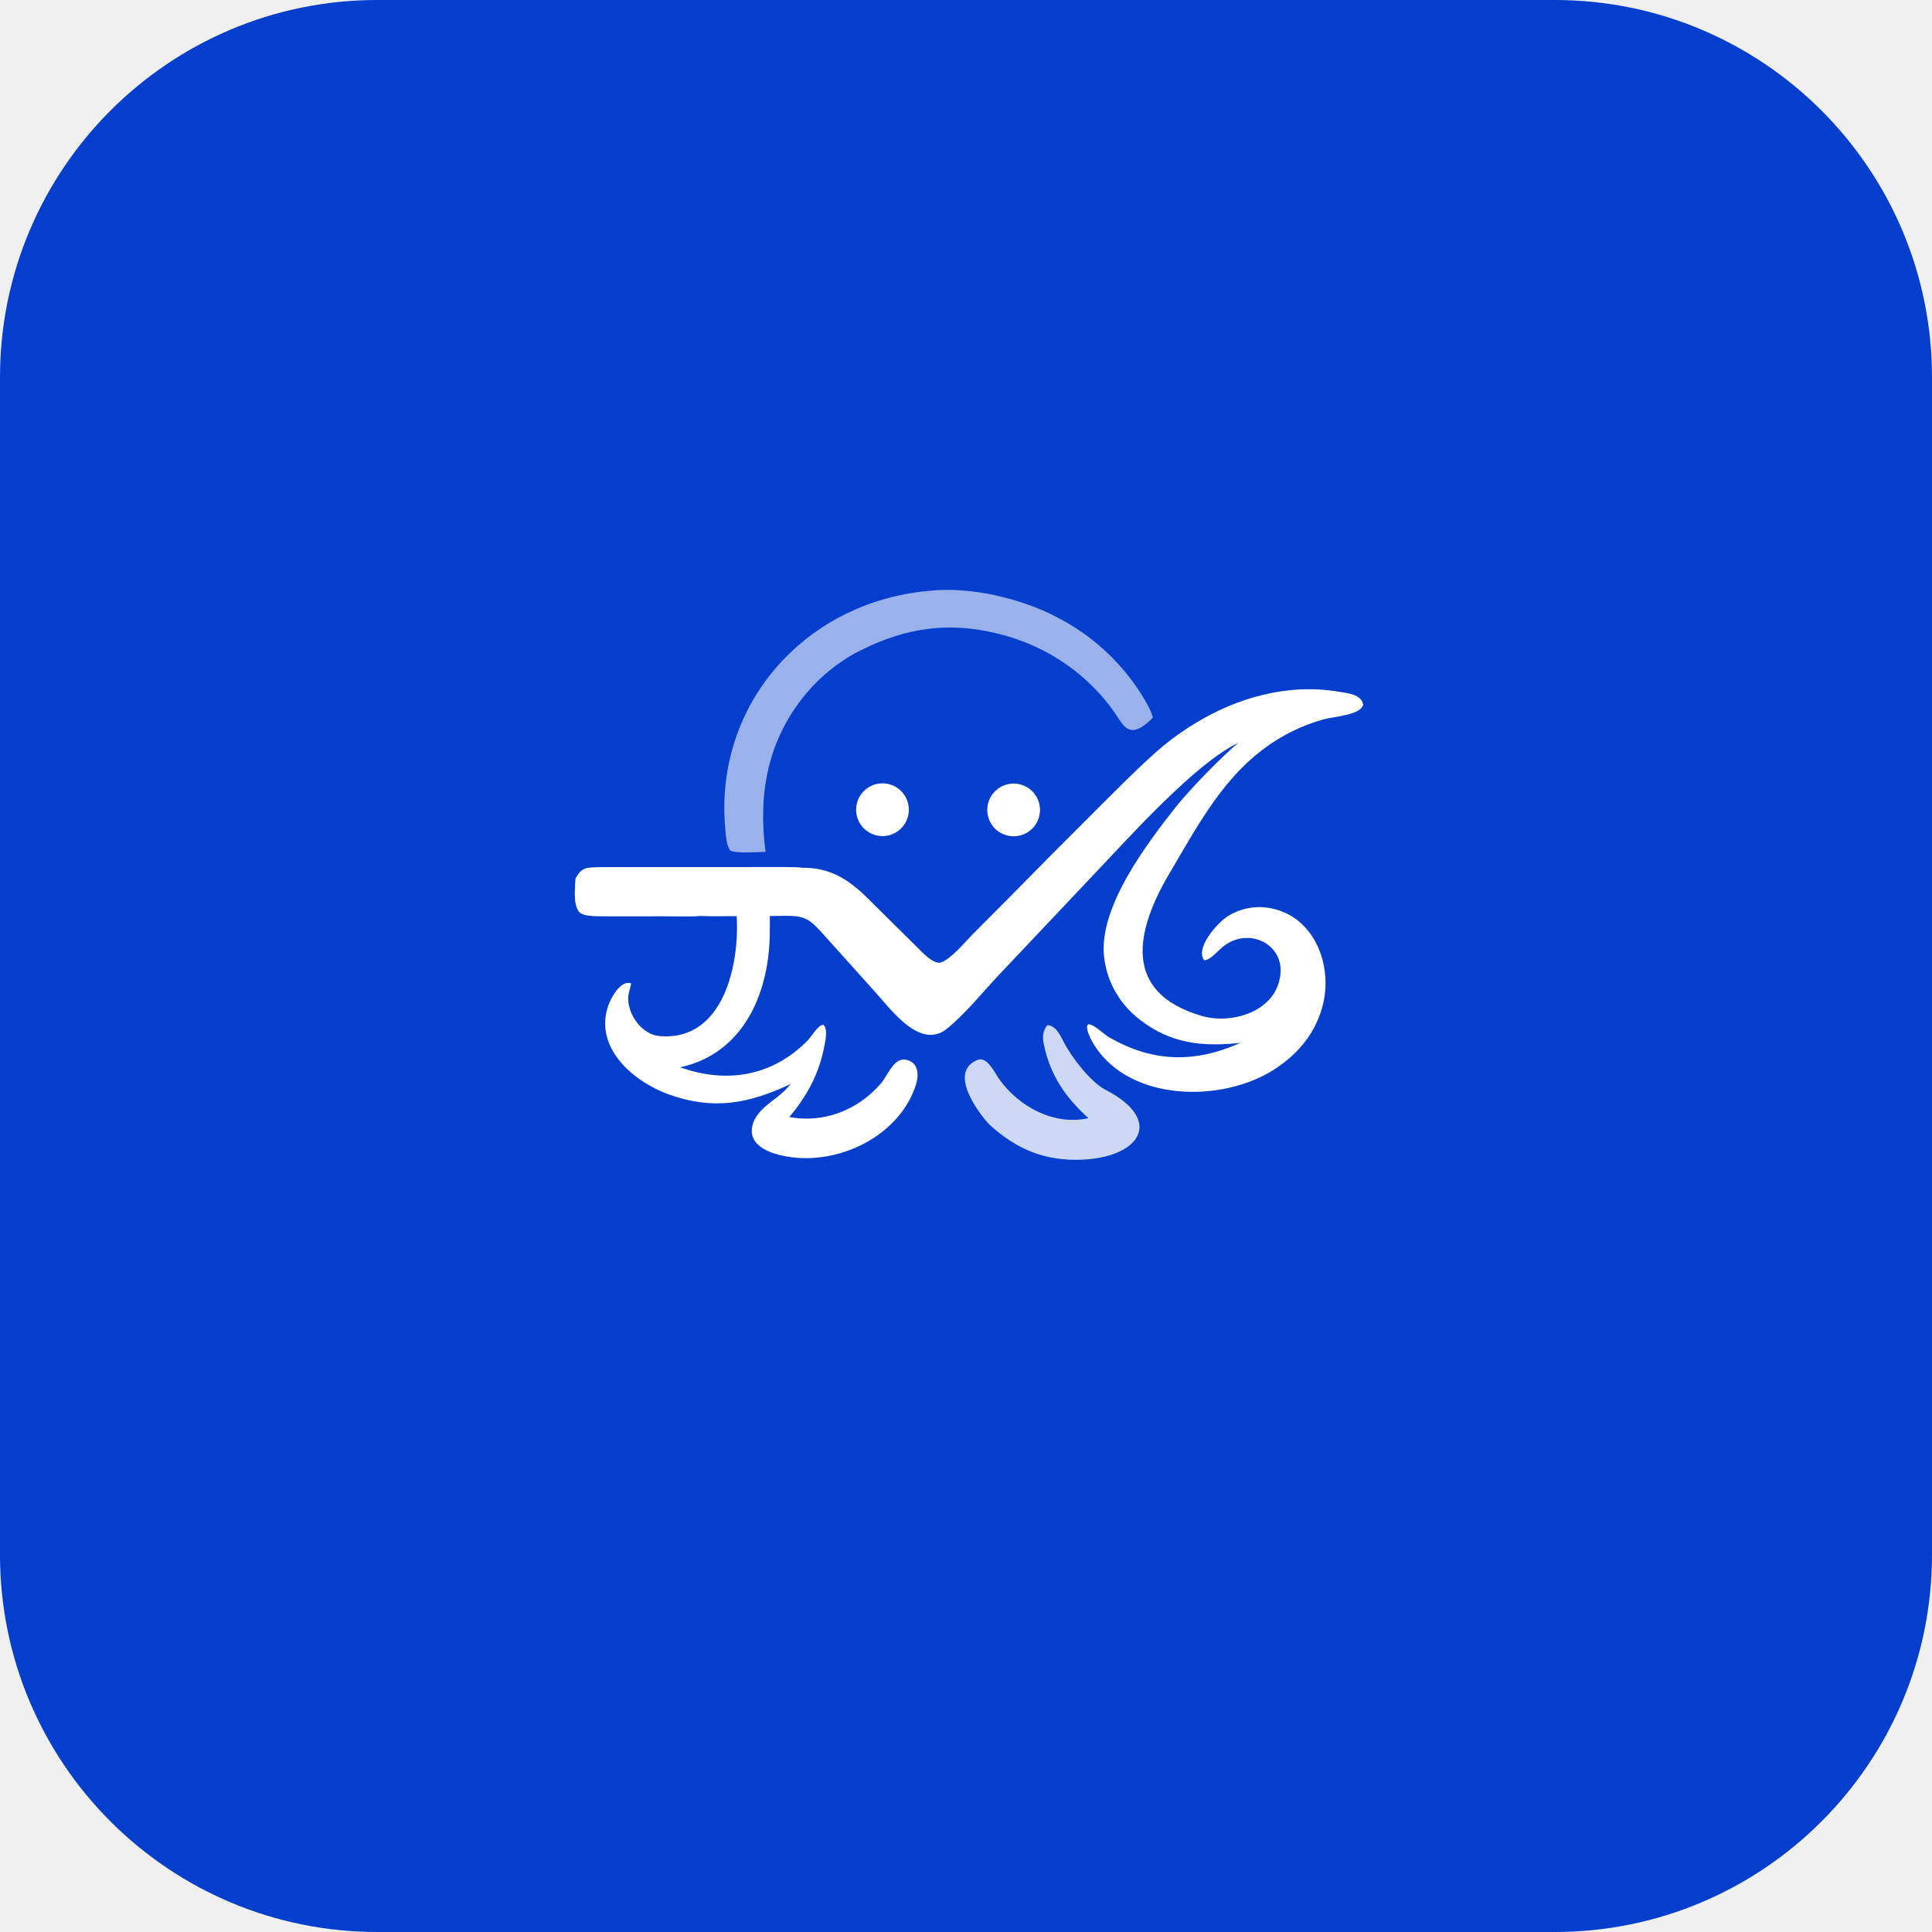
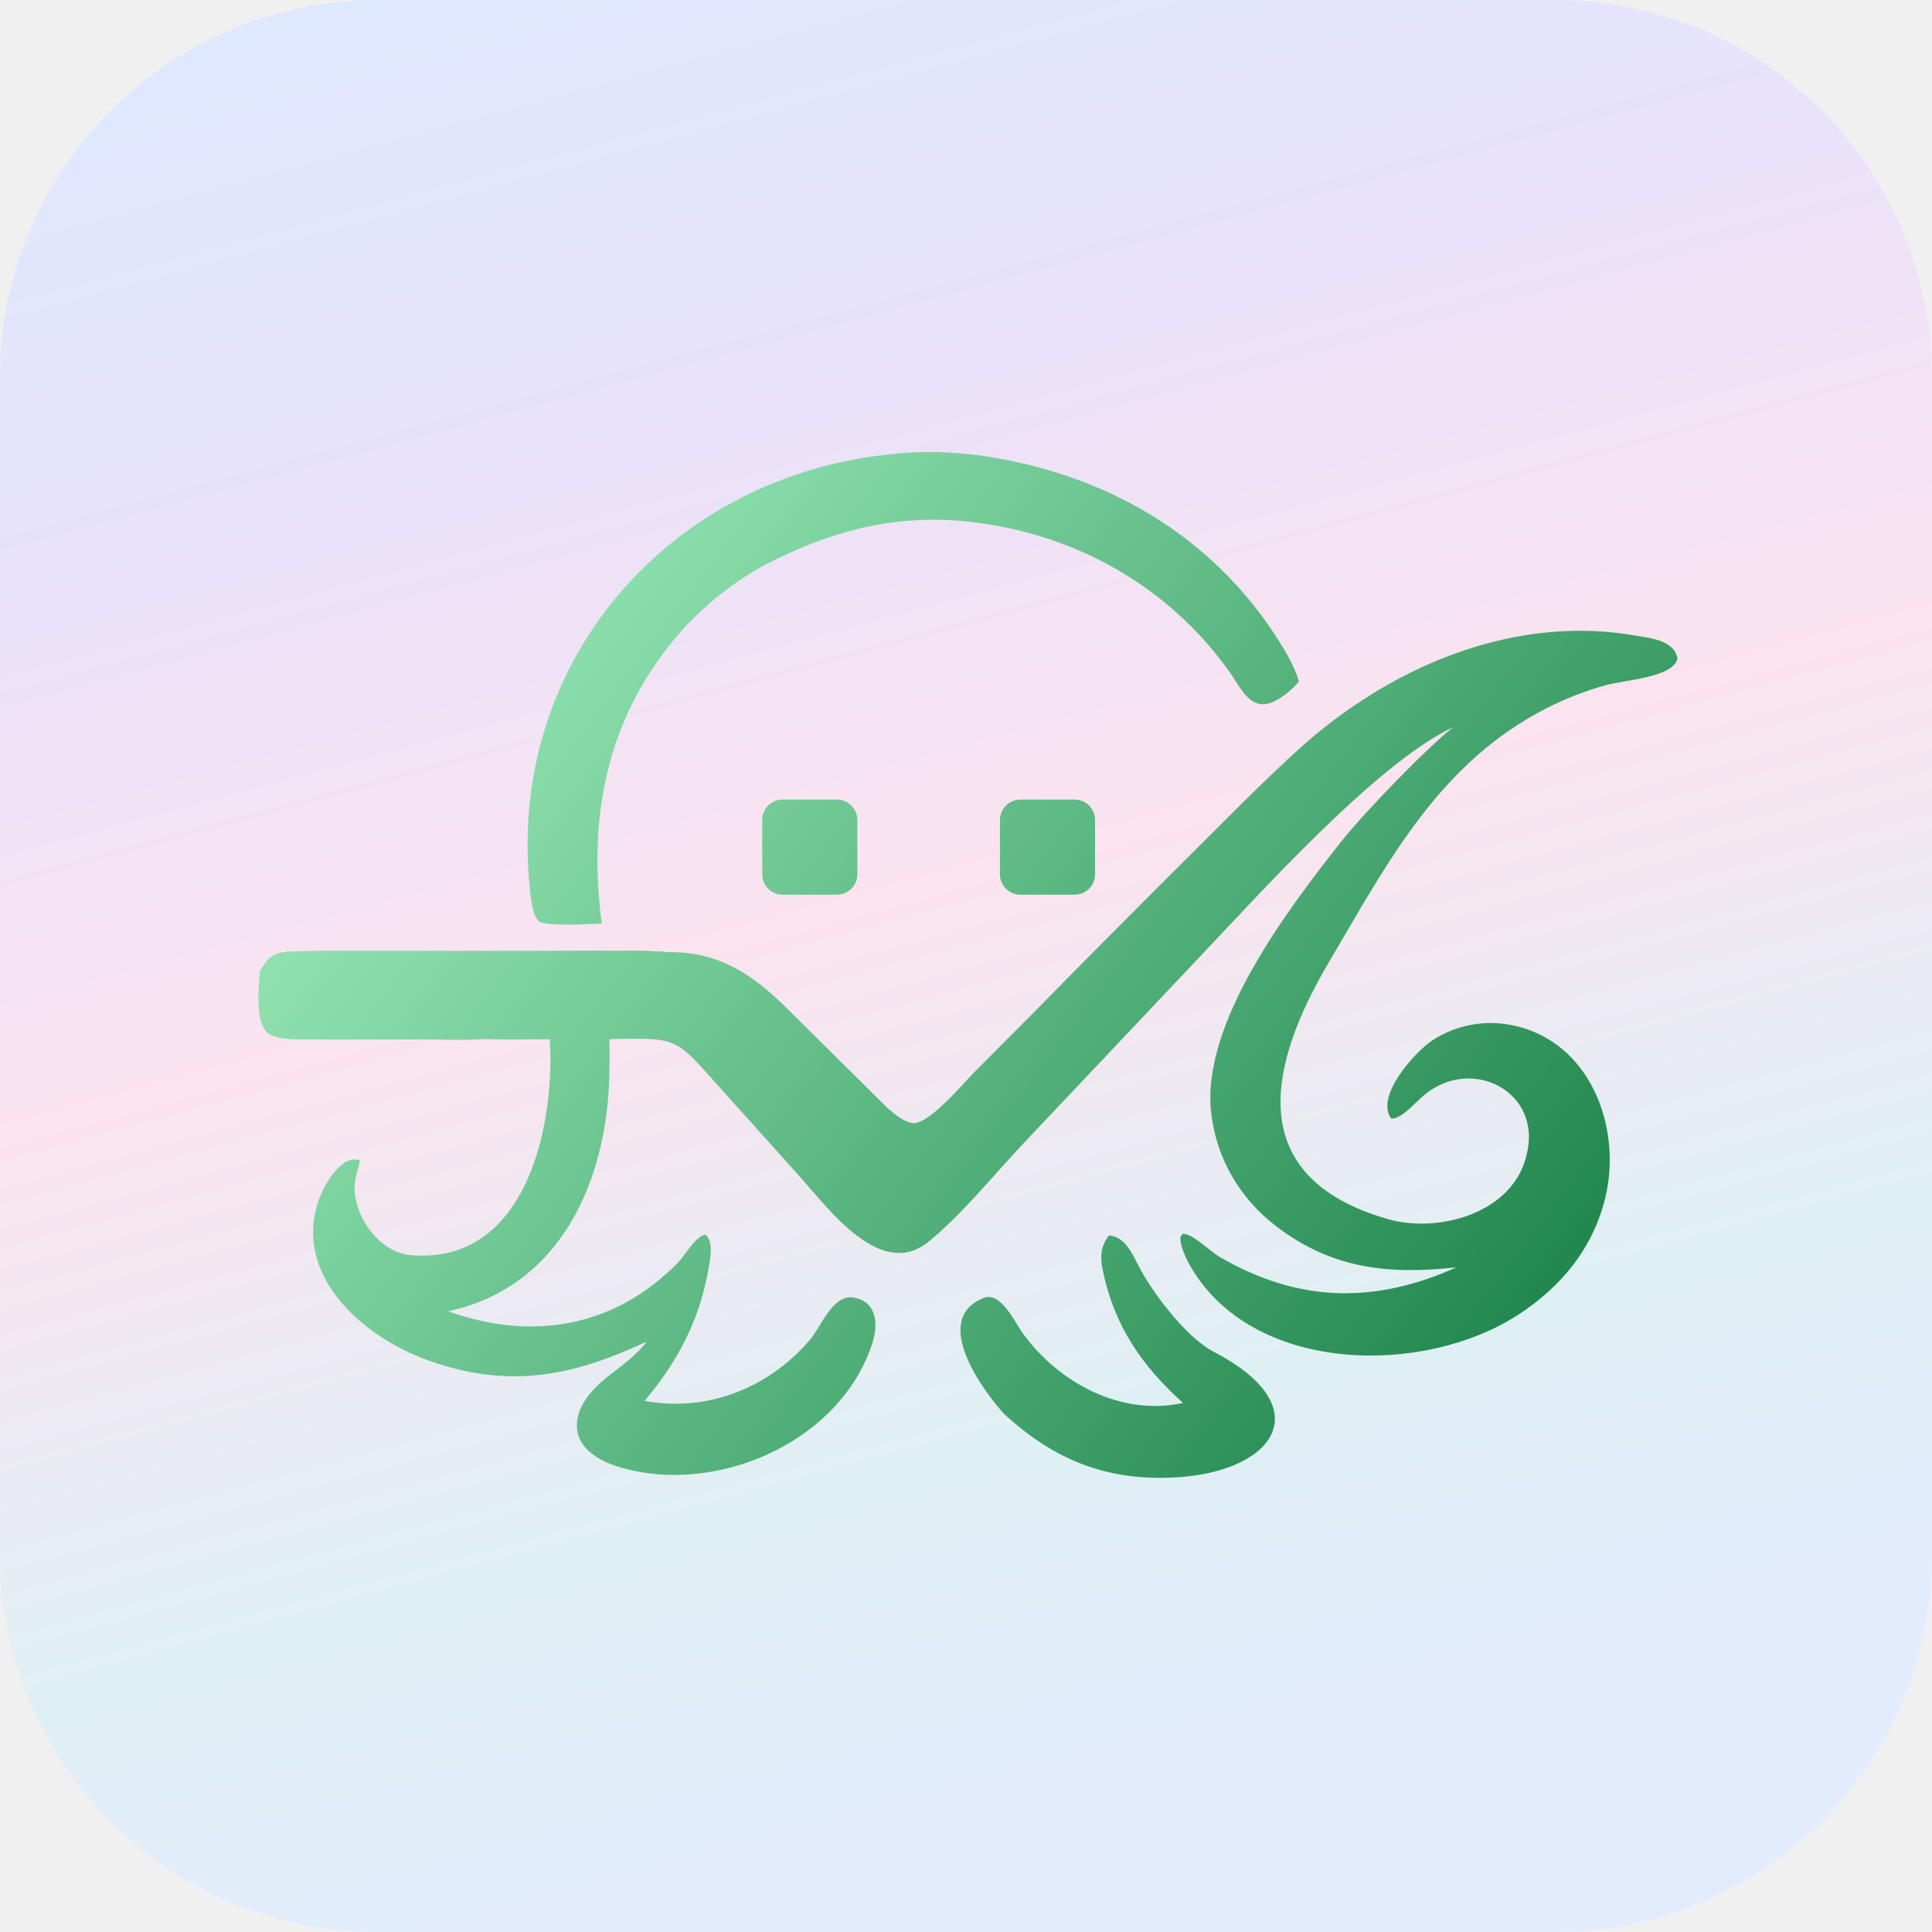
<svg xmlns="http://www.w3.org/2000/svg" width="1024" height="1024" viewBox="0 0 1024 1024">
-   <rect width="1024" height="1024" rx="200" fill="#033ECD" />
-   <path fill="white" d="M425.205 459.932C439.902 459.697 449.856 466.171 460.041 476.245C468.926 485.033 477.779 493.813 486.684 502.633C489.15 505.075 493.786 510.137 497.805 510.294C502.858 509.759 511.906 498.879 515.464 495.249L532.653 477.988C548.379 461.974 564.195 446.05 580.102 430.216C590.003 420.356 600.53 409.636 610.868 400.271C617.544 394.186 624.769 388.733 632.451 383.98C655.43 369.732 682.674 362.008 709.654 366.638C714.162 367.412 721.515 367.913 722.502 373.473C721.311 379.032 706.928 379.767 701.428 381.305C695.515 382.941 689.777 385.155 684.298 387.917C652.507 404.028 637.642 432.695 619.77 463.022C602.162 492.903 594.234 526.098 637.111 538.498C652.161 542.85 674.131 536.797 678.071 519.61C682.806 501.054 662.047 490.396 648.083 501.875C645.471 503.925 641.442 508.995 638.248 508.948C633.354 502.585 644.89 489.546 650.282 485.928C657.363 481.277 666.027 479.695 674.295 481.543C696.654 486.318 706.168 511.215 701.317 531.89C697.807 546.85 688.369 558.481 675.371 566.841C647.874 584.525 599.143 584.153 580.051 554.032C578.406 551.436 576.032 546.964 576.119 543.91L576.75 542.866C579.669 542.683 584.702 547.938 587.752 549.706C611.099 563.248 633.453 563.459 657.419 552.738C637.495 554.891 620.713 553.279 604.136 540.471C593.597 532.329 586.733 520.676 585.193 507.252C582.179 480.979 607.522 447.671 623.116 427.816C630 419.05 648.047 400.397 656.406 393.703L655.763 394.014C633.289 404.984 599.376 442.816 581.381 461.77L529.662 516.501C520.963 525.736 511.583 537.419 501.872 545.261C487.842 556.59 472.377 535.278 464.242 526.217L440.66 499.962C427.06 484.845 428.522 485.151 408.022 485.521C408.039 489.015 408.071 492.515 407.993 496.009C407.297 527.289 393.643 558.504 360.513 565.673C385.022 574.42 409.308 570.628 428.148 551.381C430.352 549.129 433.327 543.552 436.264 543.106C438.986 545.151 437.496 551.425 436.918 554.495C434.193 568.969 427.787 580.874 418.343 592.045C436.485 595.433 454.479 588.455 466.527 574.667C470.136 570.946 473.479 560.579 479.833 561.616C486.678 562.733 487.227 569.312 485.515 574.753C476.28 604.116 439.482 620.165 410.849 611.521C403.36 609.26 396.165 604.352 399.093 595.406C402.564 585.891 412.847 582.751 418.99 574.597C397.008 584.88 378.271 588.613 354.546 580.096C335.649 573.312 314.647 555.296 322.399 532.952C323.897 528.709 329.029 519.254 334.537 521.235C333.981 524.299 332.918 526.306 332.956 529.469C333.06 538.096 340.328 548.353 349.537 549.138C383.944 552.069 392.005 510.178 390.448 485.578C384.392 485.563 376.667 485.763 370.748 485.471C366.094 485.933 355.68 485.535 350.599 485.601C339.226 485.57 327.732 485.711 316.369 485.572C313.429 485.536 308.261 485.337 306.634 482.879C303.762 478.544 304.825 470.496 305.076 465.587C307.368 461.68 308.902 460.04 313.567 459.81C320.53 459.467 327.485 459.587 334.456 459.586L371.52 459.583L405.472 459.551C411.232 459.56 419.734 459.38 425.205 459.932Z" />
-   <path fill="rgba(255,255,255,0.6)" d="M305.076 465.587C307.368 461.68 308.902 460.04 313.567 459.81C320.53 459.467 327.485 459.587 334.456 459.586L371.52 459.583L405.472 459.551C411.232 459.56 419.734 459.38 425.205 459.932C421.844 460.251 419.758 460.273 416.379 460.237L420.185 461.321C419.261 464.343 413.008 469.671 410.28 470.622C398.482 474.735 391.433 477.028 380.915 484.214L381.199 484.23C378.752 484.475 372.848 484.935 370.748 485.471C366.094 485.933 355.68 485.535 350.599 485.601C339.226 485.57 327.732 485.711 316.369 485.572C313.429 485.536 308.261 485.337 306.634 482.879C303.762 478.544 304.825 470.496 305.076 465.587Z" />
-   <path fill="rgba(255,255,255,0.6)" d="M491.977 313.202C514.149 310.679 541.25 317.05 560.834 327.46C578.441 336.605 593.378 350.157 604.188 366.794C606.848 370.906 609.643 375.529 611.068 380.225C609.256 382.388 606.528 384.684 604.012 385.938C603.579 386.154 603.133 386.34 602.676 386.497C602.269 386.638 601.853 386.749 601.429 386.829C596.29 387.788 593.55 381.625 590.879 377.82C574.649 354.704 550.322 339.665 522.519 334.441C496.947 329.637 475.52 334.433 452.726 346.467C441.758 352.65 432.163 360.999 424.523 371.006C406.275 394.949 401.927 422.33 405.753 451.508C402.438 451.601 390.076 452.393 387.254 450.91C385.189 449.016 384.821 443.342 384.577 441.041C377.547 374.623 425.771 319.29 491.977 313.202Z" />
-   <path fill="rgba(255,255,255,0.8)" d="M555.074 543.335C559.768 543.689 561.771 548.418 563.787 552.224C567.777 560.125 577.864 573.403 585.905 577.579C617.496 593.981 603.931 613.424 573.456 614.649C554.326 615.418 539.13 609.579 524.29 595.955C518.686 589.918 502.191 568.187 518.133 561.771C523.306 559.689 527.417 568.989 529.759 572.213C540.322 586.75 558.694 596.654 576.898 592.665C564.769 581.674 556.569 569.965 553.2 553.251C552.407 549.319 552.767 546.432 555.074 543.335Z" />
-   <path fill="white" d="M466.086 415.284C473.68 414.387 480.586 419.756 481.589 427.337C482.592 434.918 477.321 441.899 469.755 443.009C464.765 443.741 459.768 441.729 456.676 437.745C453.585 433.76 452.878 428.42 454.827 423.768C456.775 419.117 461.077 415.875 466.086 415.284Z" />
-   <path fill="white" d="M533.734 415.754C541.103 413.84 548.649 418.177 550.704 425.508C552.759 432.839 548.568 440.466 541.277 442.662C536.435 444.12 531.183 442.849 527.544 439.338C523.905 435.827 522.446 430.624 523.73 425.733C525.014 420.842 528.839 417.025 533.734 415.754Z" />
+   <defs>
+     <linearGradient id="bg-grad" x1="0" y1="0" x2="0.27" y2="1">
+       <stop offset="0" stop-color="#dceaff" />
+       <stop offset="0.28" stop-color="#e8e2fb" />
+       <stop offset="0.55" stop-color="#fbe3ef" />
+       <stop offset="0.82" stop-color="#dff0f4" />
+       <stop offset="1" stop-color="#e3ecfd" />
+     </linearGradient>
+     <linearGradient id="oct-grad" gradientUnits="userSpaceOnUse" x1="320" y1="320" x2="710" y2="615">
+       <stop offset="0" stop-color="#a6f5c4" />
+       <stop offset="1" stop-color="#127a40" />
+     </linearGradient>
+   </defs>
+   <rect width="1024" height="1024" rx="200" fill="url(#bg-grad)" />
+   <g transform="translate(512 512) scale(1.8) translate(-513 -464)">
+     <path fill="url(#oct-grad)" d="M425.205 459.932C439.902 459.697 449.856 466.171 460.041 476.245C468.926 485.033 477.779 493.813 486.684 502.633C489.15 505.075 493.786 510.137 497.805 510.294C502.858 509.759 511.906 498.879 515.464 495.249L532.653 477.988C548.379 461.974 564.195 446.05 580.102 430.216C590.003 420.356 600.53 409.636 610.868 400.271C617.544 394.186 624.769 388.733 632.451 383.98C655.43 369.732 682.674 362.008 709.654 366.638C714.162 367.412 721.515 367.913 722.502 373.473C721.311 379.032 706.928 379.767 701.428 381.305C695.515 382.941 689.777 385.155 684.298 387.917C652.507 404.028 637.642 432.695 619.77 463.022C602.162 492.903 594.234 526.098 637.111 538.498C652.161 542.85 674.131 536.797 678.071 519.61C682.806 501.054 662.047 490.396 648.083 501.875C645.471 503.925 641.442 508.995 638.248 508.948C633.354 502.585 644.89 489.546 650.282 485.928C657.363 481.277 666.027 479.695 674.295 481.543C696.654 486.318 706.168 511.215 701.317 531.89C697.807 546.85 688.369 558.481 675.371 566.841C647.874 584.525 599.143 584.153 580.051 554.032C578.406 551.436 576.032 546.964 576.119 543.91L576.75 542.866C579.669 542.683 584.702 547.938 587.752 549.706C611.099 563.248 633.453 563.459 657.419 552.738C637.495 554.891 620.713 553.279 604.136 540.471C593.597 532.329 586.733 520.676 585.193 507.252C582.179 480.979 607.522 447.671 623.116 427.816C630 419.05 648.047 400.397 656.406 393.703L655.763 394.014C633.289 404.984 599.376 442.816 581.381 461.77L529.662 516.501C520.963 525.736 511.583 537.419 501.872 545.261C487.842 556.59 472.377 535.278 464.242 526.217L440.66 499.962C427.06 484.845 428.522 485.151 408.022 485.521C408.039 489.015 408.071 492.515 407.993 496.009C407.297 527.289 393.643 558.504 360.513 565.673C385.022 574.42 409.308 570.628 428.148 551.381C430.352 549.129 433.327 543.552 436.264 543.106C438.986 545.151 437.496 551.425 436.918 554.495C434.193 568.969 427.787 580.874 418.343 592.045C436.485 595.433 454.479 588.455 466.527 574.667C470.136 570.946 473.479 560.579 479.833 561.616C486.678 562.733 487.227 569.312 485.515 574.753C476.28 604.116 439.482 620.165 410.849 611.521C403.36 609.26 396.165 604.352 399.093 595.406C402.564 585.891 412.847 582.751 418.99 574.597C397.008 584.88 378.271 588.613 354.546 580.096C335.649 573.312 314.647 555.296 322.399 532.952C323.897 528.709 329.029 519.254 334.537 521.235C333.981 524.299 332.918 526.306 332.956 529.469C333.06 538.096 340.328 548.353 349.537 549.138C383.944 552.069 392.005 510.178 390.448 485.578C384.392 485.563 376.667 485.763 370.748 485.471C366.094 485.933 355.68 485.535 350.599 485.601C339.226 485.57 327.732 485.711 316.369 485.572C313.429 485.536 308.261 485.337 306.634 482.879C303.762 478.544 304.825 470.496 305.076 465.587C307.368 461.68 308.902 460.04 313.567 459.81C320.53 459.467 327.485 459.587 334.456 459.586L371.52 459.583L405.472 459.551C411.232 459.56 419.734 459.38 425.205 459.932Z" />
+     <path fill="url(#oct-grad)" d="M305.076 465.587C307.368 461.68 308.902 460.04 313.567 459.81C320.53 459.467 327.485 459.587 334.456 459.586L371.52 459.583L405.472 459.551C411.232 459.56 419.734 459.38 425.205 459.932C421.844 460.251 419.758 460.273 416.379 460.237L420.185 461.321C419.261 464.343 413.008 469.671 410.28 470.622C398.482 474.735 391.433 477.028 380.915 484.214L381.199 484.23C378.752 484.475 372.848 484.935 370.748 485.471C366.094 485.933 355.68 485.535 350.599 485.601C339.226 485.57 327.732 485.711 316.369 485.572C313.429 485.536 308.261 485.337 306.634 482.879C303.762 478.544 304.825 470.496 305.076 465.587Z" />
+     <path fill="url(#oct-grad)" d="M491.977 313.202C514.149 310.679 541.25 317.05 560.834 327.46C578.441 336.605 593.378 350.157 604.188 366.794C606.848 370.906 609.643 375.529 611.068 380.225C609.256 382.388 606.528 384.684 604.012 385.938C603.579 386.154 603.133 386.34 602.676 386.497C602.269 386.638 601.853 386.749 601.429 386.829C596.29 387.788 593.55 381.625 590.879 377.82C574.649 354.704 550.322 339.665 522.519 334.441C496.947 329.637 475.52 334.433 452.726 346.467C441.758 352.65 432.163 360.999 424.523 371.006C406.275 394.949 401.927 422.33 405.753 451.508C402.438 451.601 390.076 452.393 387.254 450.91C385.189 449.016 384.821 443.342 384.577 441.041C377.547 374.623 425.771 319.29 491.977 313.202Z" />
+     <path fill="url(#oct-grad)" d="M555.074 543.335C559.768 543.689 561.771 548.418 563.787 552.224C567.777 560.125 577.864 573.403 585.905 577.579C617.496 593.981 603.931 613.424 573.456 614.649C554.326 615.418 539.13 609.579 524.29 595.955C518.686 589.918 502.191 568.187 518.133 561.771C523.306 559.689 527.417 568.989 529.759 572.213C540.322 586.75 558.694 596.654 576.898 592.665C564.769 581.674 556.569 569.965 553.2 553.251C552.407 549.319 552.767 546.432 555.074 543.335Z" />
+     <rect fill="url(#oct-grad)" x="453" y="415" width="28" height="28" rx="6" />
+     <rect fill="url(#oct-grad)" x="523" y="415" width="28" height="28" rx="6" />
+   </g>
</svg>
